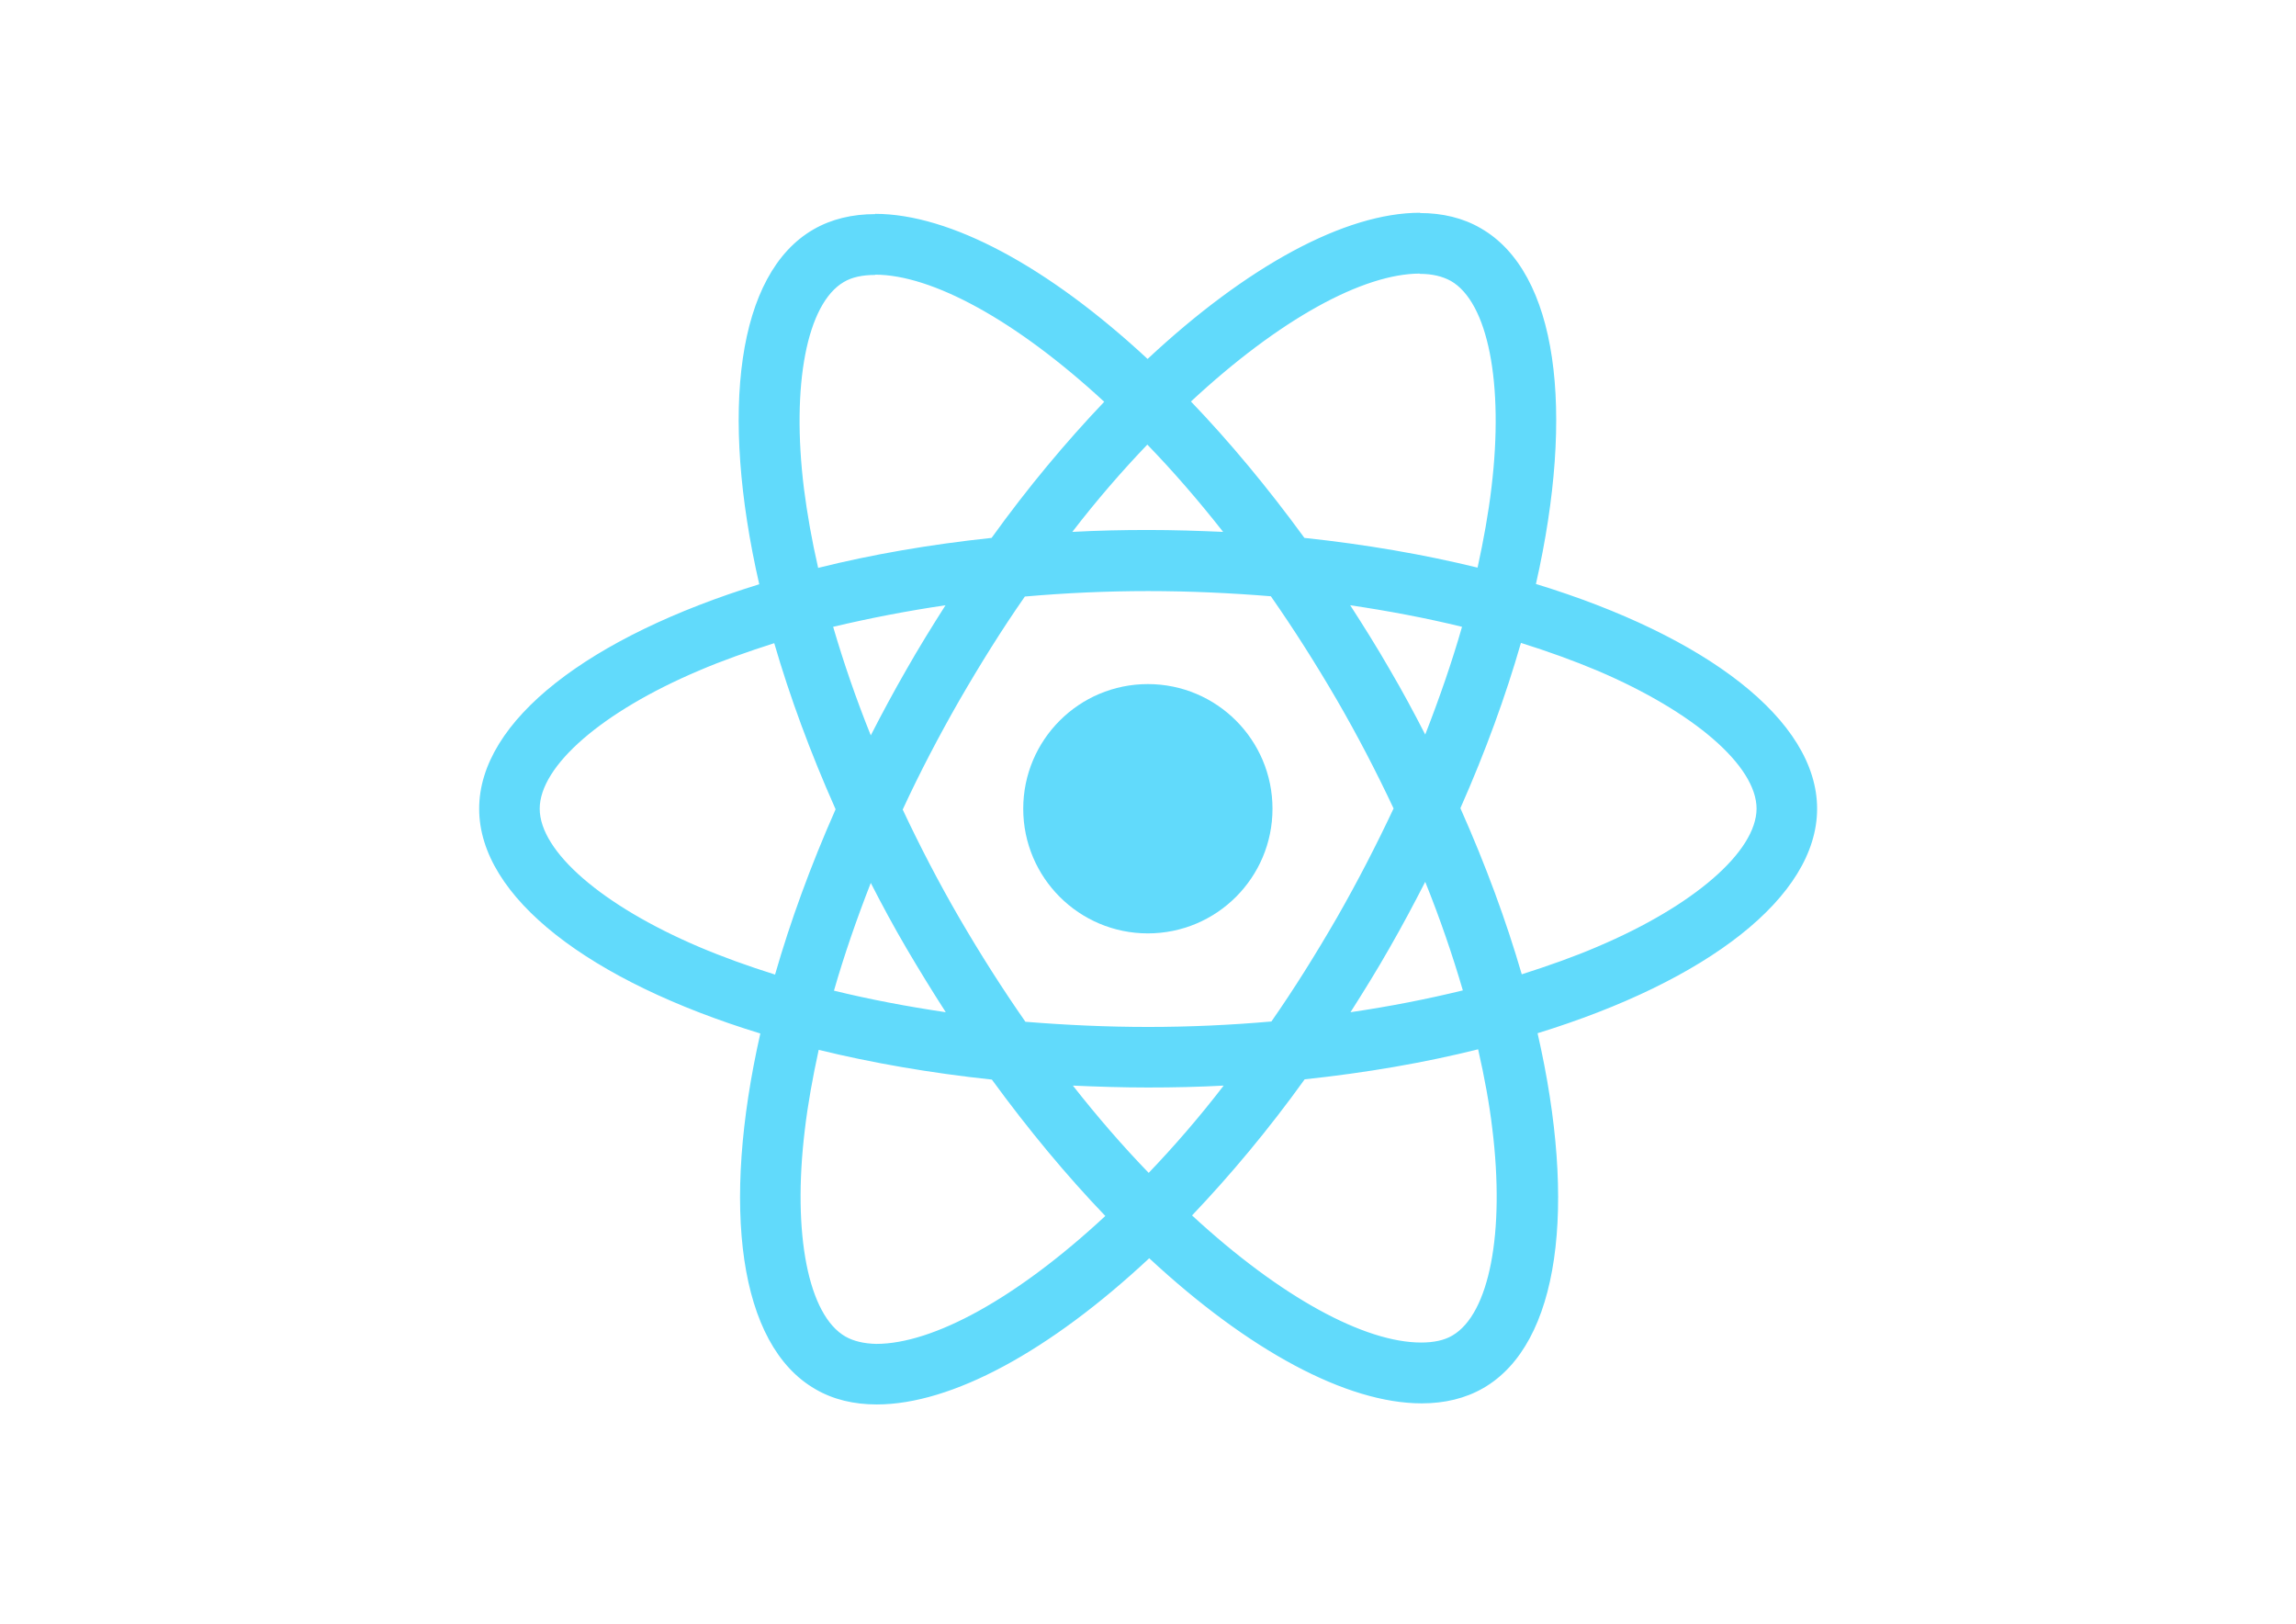
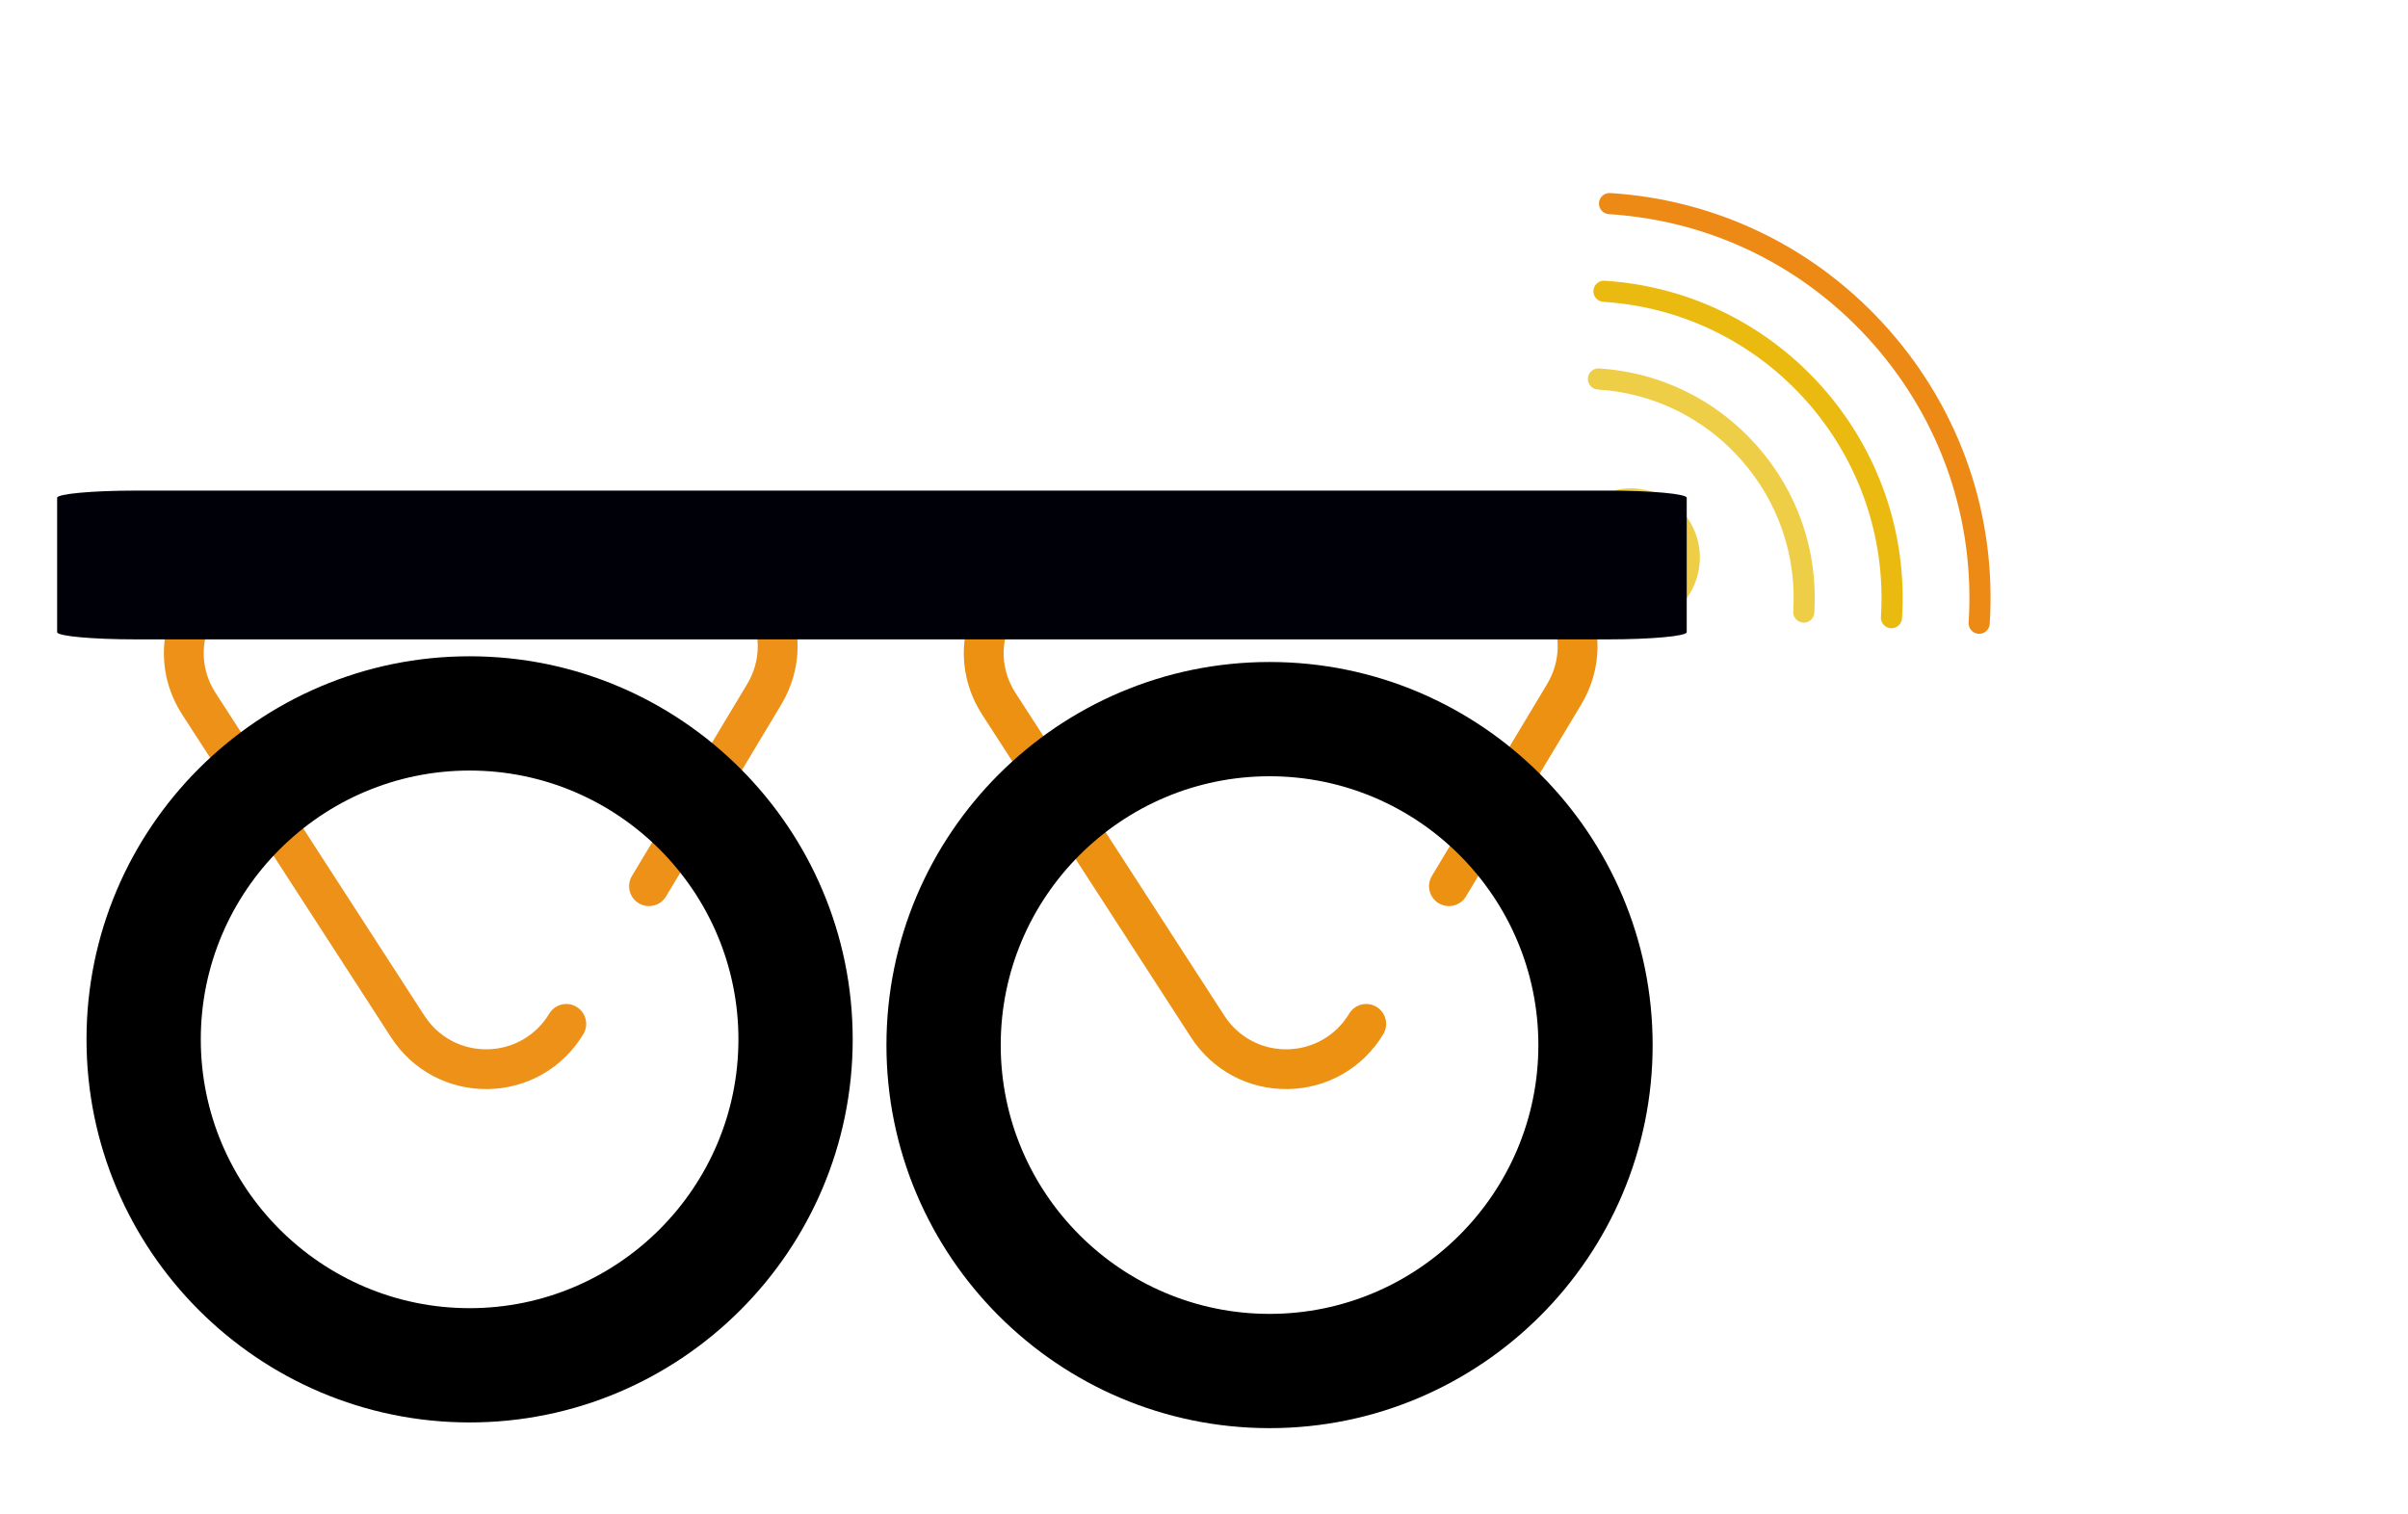
- <svg xmlns="http://www.w3.org/2000/svg" viewBox="0 0 841.9 595.3">
-   <g fill="#61DAFB">
-     <path d="M666.3 296.5c0-32.5-40.7-63.3-103.1-82.4 14.4-63.6 8-114.2-20.2-130.4-6.5-3.8-14.1-5.6-22.4-5.6v22.3c4.6 0 8.3.9 11.4 2.6 13.6 7.8 19.5 37.5 14.9 75.7-1.1 9.4-2.9 19.3-5.1 29.4-19.6-4.8-41-8.5-63.5-10.9-13.5-18.5-27.5-35.3-41.6-50 32.6-30.3 63.2-46.9 84-46.9V78c-27.5 0-63.5 19.6-99.9 53.6-36.4-33.8-72.4-53.2-99.9-53.2v22.3c20.7 0 51.4 16.5 84 46.6-14 14.7-28 31.4-41.3 49.9-22.6 2.4-44 6.1-63.6 11-2.3-10-4-19.7-5.2-29-4.7-38.2 1.1-67.9 14.6-75.8 3-1.8 6.9-2.6 11.5-2.6V78.5c-8.4 0-16 1.8-22.6 5.6-28.1 16.2-34.4 66.7-19.9 130.1-62.2 19.2-102.7 49.9-102.7 82.3 0 32.5 40.7 63.3 103.1 82.4-14.4 63.6-8 114.2 20.2 130.4 6.5 3.8 14.1 5.6 22.5 5.6 27.5 0 63.5-19.6 99.9-53.6 36.4 33.8 72.4 53.2 99.9 53.2 8.4 0 16-1.8 22.6-5.6 28.1-16.2 34.4-66.7 19.9-130.1 62-19.1 102.5-49.9 102.5-82.3zm-130.2-66.7c-3.7 12.9-8.3 26.2-13.5 39.5-4.1-8-8.4-16-13.1-24-4.6-8-9.5-15.8-14.4-23.4 14.2 2.1 27.9 4.7 41 7.9zm-45.8 106.5c-7.8 13.5-15.8 26.3-24.1 38.2-14.9 1.3-30 2-45.2 2-15.1 0-30.2-.7-45-1.9-8.3-11.9-16.4-24.6-24.2-38-7.6-13.1-14.5-26.4-20.8-39.8 6.2-13.4 13.2-26.8 20.7-39.9 7.8-13.5 15.8-26.3 24.1-38.2 14.9-1.3 30-2 45.2-2 15.1 0 30.2.7 45 1.9 8.3 11.9 16.4 24.6 24.2 38 7.6 13.1 14.5 26.4 20.8 39.8-6.3 13.4-13.2 26.8-20.7 39.9zm32.3-13c5.4 13.4 10 26.8 13.8 39.8-13.1 3.2-26.9 5.9-41.2 8 4.9-7.7 9.8-15.6 14.4-23.7 4.6-8 8.9-16.1 13-24.1zM421.2 430c-9.3-9.6-18.6-20.3-27.8-32 9 .4 18.2.7 27.5.7 9.4 0 18.7-.2 27.8-.7-9 11.7-18.3 22.4-27.5 32zm-74.4-58.9c-14.2-2.1-27.9-4.7-41-7.9 3.7-12.9 8.3-26.2 13.5-39.5 4.1 8 8.4 16 13.1 24 4.7 8 9.5 15.8 14.4 23.4zM420.7 163c9.3 9.6 18.6 20.3 27.8 32-9-.4-18.2-.7-27.5-.7-9.4 0-18.7.2-27.8.7 9-11.7 18.3-22.4 27.5-32zm-74 58.9c-4.9 7.7-9.8 15.6-14.4 23.7-4.6 8-8.9 16-13 24-5.4-13.4-10-26.8-13.8-39.8 13.1-3.1 26.9-5.8 41.2-7.9zm-90.5 125.2c-35.4-15.1-58.3-34.9-58.3-50.6 0-15.7 22.9-35.6 58.3-50.6 8.6-3.7 18-7 27.7-10.1 5.7 19.6 13.2 40 22.5 60.9-9.2 20.8-16.6 41.1-22.2 60.6-9.9-3.1-19.3-6.5-28-10.2zM310 490c-13.6-7.8-19.5-37.5-14.9-75.7 1.1-9.4 2.9-19.3 5.1-29.4 19.6 4.8 41 8.5 63.5 10.9 13.5 18.5 27.5 35.3 41.6 50-32.6 30.3-63.2 46.9-84 46.9-4.5-.1-8.3-1-11.3-2.7zm237.2-76.2c4.7 38.2-1.1 67.9-14.6 75.8-3 1.8-6.9 2.6-11.5 2.6-20.7 0-51.4-16.5-84-46.6 14-14.7 28-31.4 41.3-49.9 22.6-2.4 44-6.1 63.6-11 2.3 10.1 4.1 19.8 5.2 29.1zm38.5-66.7c-8.6 3.7-18 7-27.7 10.1-5.7-19.6-13.2-40-22.5-60.9 9.2-20.8 16.6-41.1 22.2-60.6 9.9 3.1 19.3 6.5 28.1 10.2 35.4 15.1 58.3 34.9 58.3 50.6-.1 15.7-23 35.6-58.4 50.6zM320.8 78.4z" />
-     <circle cx="420.9" cy="296.5" r="45.7" />
-     <path d="M520.5 78.1z" />
+ <svg xmlns="http://www.w3.org/2000/svg" version="1.1" width="421.433" height="264.97" xml:space="preserve">
+   <defs />
+   <g style="stroke: none; stroke-width: 1; stroke-dasharray: none; stroke-linecap: butt; stroke-linejoin: miter; stroke-miterlimit: 10; fill: none; fill-rule: nonzero; opacity: 1;" transform="translate(279.14 85.87) rotate(89.04) scale(0.58 0.58)">
+     <path d="M 162.929 66.612 c -2.814 -1.754 -6.514 -0.896 -8.267 1.917 s -0.895 6.513 1.917 8.266 c 6.544 4.081 10.45 11.121 10.45 18.833 s -3.906 14.752 -10.45 18.833 l -98.417 61.365 c -6.943 4.329 -15.359 4.542 -22.512 0.573 c -7.154 -3.97 -11.425 -11.225 -11.425 -19.406 V 34.262 c 0 -8.181 4.271 -15.436 11.425 -19.406 c 7.153 -3.969 15.569 -3.756 22.512 0.573 l 57.292 35.723 c 2.813 1.752 6.513 0.895 8.267 -1.917 c 1.753 -2.812 0.895 -6.513 -1.917 -8.266 L 64.512 5.247 c -10.696 -6.669 -23.661 -7 -34.685 -0.883 C 18.806 10.48 12.226 21.657 12.226 34.262 v 122.73 c 0 12.605 6.58 23.782 17.602 29.898 c 5.25 2.913 10.939 4.364 16.616 4.364 c 6.241 0 12.467 -1.754 18.068 -5.247 l 98.417 -61.365 c 10.082 -6.287 16.101 -17.133 16.101 -29.015 S 173.011 72.899 162.929 66.612 z" style="stroke: none; stroke-width: 1; stroke-dasharray: none; stroke-linecap: butt; stroke-linejoin: miter; stroke-miterlimit: 10; fill: #ed9113; fill-rule: nonzero; opacity: 1;" transform=" matrix(1 0 0 1 0 0) " stroke-linecap="round" />
+   </g>
+   <g style="stroke: none; stroke-width: 1; stroke-dasharray: none; stroke-linecap: butt; stroke-linejoin: miter; stroke-miterlimit: 10; fill: none; fill-rule: nonzero; opacity: 1;" transform="translate(155.14 115.87) scale(5 5)">
+     <path d="M 13.41 0 C 6.015 0 0 6.016 0 13.41 s 6.016 13.41 13.41 13.41 s 13.409 -6.016 13.409 -13.41 S 20.805 0 13.41 0 z M 13.41 22.82 C 8.222 22.82 4 18.598 4 13.41 S 8.222 4 13.41 4 s 9.409 4.222 9.409 9.41 S 18.598 22.82 13.41 22.82 z" style="stroke: none; stroke-width: 1; stroke-dasharray: none; stroke-linecap: butt; stroke-linejoin: miter; stroke-miterlimit: 10; fill: rgb(0,0,0); fill-rule: nonzero; opacity: 1;" transform=" matrix(1 0 0 1 0 0) " stroke-linecap="round" />
+   </g>
+   <g style="stroke: none; stroke-width: 1; stroke-dasharray: none; stroke-linecap: butt; stroke-linejoin: miter; stroke-miterlimit: 10; fill: none; fill-rule: nonzero; opacity: 1;" transform="translate(139.14 85.87) rotate(89.04) scale(0.58 0.58)">
+     <path d="M 162.929 66.612 c -2.814 -1.754 -6.514 -0.896 -8.267 1.917 s -0.895 6.513 1.917 8.266 c 6.544 4.081 10.45 11.121 10.45 18.833 s -3.906 14.752 -10.45 18.833 l -98.417 61.365 c -6.943 4.329 -15.359 4.542 -22.512 0.573 c -7.154 -3.97 -11.425 -11.225 -11.425 -19.406 V 34.262 c 0 -8.181 4.271 -15.436 11.425 -19.406 c 7.153 -3.969 15.569 -3.756 22.512 0.573 l 57.292 35.723 c 2.813 1.752 6.513 0.895 8.267 -1.917 c 1.753 -2.812 0.895 -6.513 -1.917 -8.266 L 64.512 5.247 c -10.696 -6.669 -23.661 -7 -34.685 -0.883 C 18.806 10.48 12.226 21.657 12.226 34.262 v 122.73 c 0 12.605 6.58 23.782 17.602 29.898 c 5.25 2.913 10.939 4.364 16.616 4.364 c 6.241 0 12.467 -1.754 18.068 -5.247 l 98.417 -61.365 c 10.082 -6.287 16.101 -17.133 16.101 -29.015 S 173.011 72.899 162.929 66.612 z" style="stroke: none; stroke-width: 1; stroke-dasharray: none; stroke-linecap: butt; stroke-linejoin: miter; stroke-miterlimit: 10; fill: #ed9119; fill-rule: nonzero; opacity: 1;" transform=" matrix(1 0 0 1 0 0) " stroke-linecap="round" />
+   </g>
+   <g style="stroke: none; stroke-width: 1; stroke-dasharray: none; stroke-linecap: butt; stroke-linejoin: miter; stroke-miterlimit: 10; fill: none; fill-rule: nonzero; opacity: 1;" transform="translate(308 10) rotate(48.63) scale(1.85 1.85)">
+     <path d="M 53.908 20.83 c -0.256 0 -0.512 -0.098 -0.707 -0.293 C 46.335 13.67 37.191 9.889 27.454 9.889 S 8.573 13.67 1.707 20.537 c -0.391 0.391 -1.023 0.391 -1.414 0 s -0.391 -1.023 0 -1.414 c 7.244 -7.244 16.89 -11.233 27.161 -11.233 s 19.918 3.989 27.161 11.233 c 0.391 0.391 0.391 1.023 0 1.414 C 54.42 20.732 54.164 20.83 53.908 20.83 z" style="stroke: none; stroke-width: 1; stroke-dasharray: none; stroke-linecap: butt; stroke-linejoin: miter; stroke-miterlimit: 10; fill: #ed8a16; fill-rule: nonzero; opacity: 1;" transform=" matrix(1 0 0 1 0 0) " stroke-linecap="round" />
+     <path d="M 6.878 26.708 c -0.256 0 -0.512 -0.098 -0.707 -0.293 c -0.391 -0.391 -0.391 -1.023 0 -1.414 c 11.736 -11.736 30.831 -11.734 42.565 0 c 0.391 0.391 0.391 1.023 0 1.414 s -1.023 0.391 -1.414 0 c -10.956 -10.956 -28.782 -10.956 -39.737 0 C 7.39 26.61 7.134 26.708 6.878 26.708 z" style="stroke: none; stroke-width: 1; stroke-dasharray: none; stroke-linecap: butt; stroke-linejoin: miter; stroke-miterlimit: 10; fill: #ebba11; fill-rule: nonzero; opacity: 1;" transform=" matrix(1 0 0 1 0 0) " stroke-linecap="round" />
+     <path d="M 42.151 32.586 c -0.256 0 -0.512 -0.098 -0.707 -0.293 c -3.73 -3.73 -8.699 -5.785 -13.99 -5.785 c -5.291 0 -10.259 2.055 -13.99 5.785 c -0.391 0.391 -1.023 0.391 -1.414 0 s -0.391 -1.023 0 -1.414 c 4.108 -4.108 9.579 -6.371 15.404 -6.371 c 5.825 0 11.295 2.263 15.404 6.371 c 0.391 0.391 0.391 1.023 0 1.414 C 42.663 32.489 42.407 32.586 42.151 32.586 z" style="stroke: none; stroke-width: 1; stroke-dasharray: none; stroke-linecap: butt; stroke-linejoin: miter; stroke-miterlimit: 10; fill: #efce47; fill-rule: nonzero; opacity: 1;" transform=" matrix(1 0 0 1 0 0) " stroke-linecap="round" />
+     <path d="M 27.454 33.916 c -3.612 0 -6.551 2.939 -6.551 6.552 s 2.939 6.552 6.551 6.552 c 3.613 0 6.552 -2.939 6.552 -6.552 S 31.067 33.916 27.454 33.916 z" style="stroke: none; stroke-width: 1; stroke-dasharray: none; stroke-linecap: butt; stroke-linejoin: miter; stroke-miterlimit: 10; fill: #efce47; fill-rule: nonzero; opacity: 1;" transform=" matrix(1 0 0 1 0 0) " stroke-linecap="round" />
+   </g>
+   <g style="stroke: none; stroke-width: 1; stroke-dasharray: none; stroke-linecap: butt; stroke-linejoin: miter; stroke-miterlimit: 10; fill: none; fill-rule: nonzero; opacity: 1;" transform="translate(15.14 114.87) scale(5 5)">
+     <path d="M 13.41 0 C 6.015 0 0 6.016 0 13.41 s 6.016 13.41 13.41 13.41 s 13.409 -6.016 13.409 -13.41 S 20.805 0 13.41 0 z M 13.41 22.82 C 8.222 22.82 4 18.598 4 13.41 S 8.222 4 13.41 4 s 9.409 4.222 9.409 9.41 S 18.598 22.82 13.41 22.82 z" style="stroke: none; stroke-width: 1; stroke-dasharray: none; stroke-linecap: butt; stroke-linejoin: miter; stroke-miterlimit: 10; fill: rgb(0,0,0); fill-rule: nonzero; opacity: 1;" transform=" matrix(1 0 0 1 0 0) " stroke-linecap="round" />
+   </g>
+   <g style="stroke: none; stroke-width: 1; stroke-dasharray: none; stroke-linecap: butt; stroke-linejoin: miter; stroke-miterlimit: 10; fill: none; fill-rule: nonzero; opacity: 1;" transform="translate(10 85.87) scale(2.3 0.21)">
+     <path d="M 6 124 h 112 c 3.3 0 6 -2.7 6 -6 V 6 c 0 -3.3 -2.7 -6 -6 -6 H 6 C 2.7 0 0 2.7 0 6 v 112 C 0 121.3 2.7 124 6 124 z" style="stroke: none; stroke-width: 1; stroke-dasharray: none; stroke-linecap: butt; stroke-linejoin: miter; stroke-miterlimit: 10; fill: #000008; fill-rule: nonzero; opacity: 1;" transform="" stroke-linecap="round" />
  </g>
</svg>
